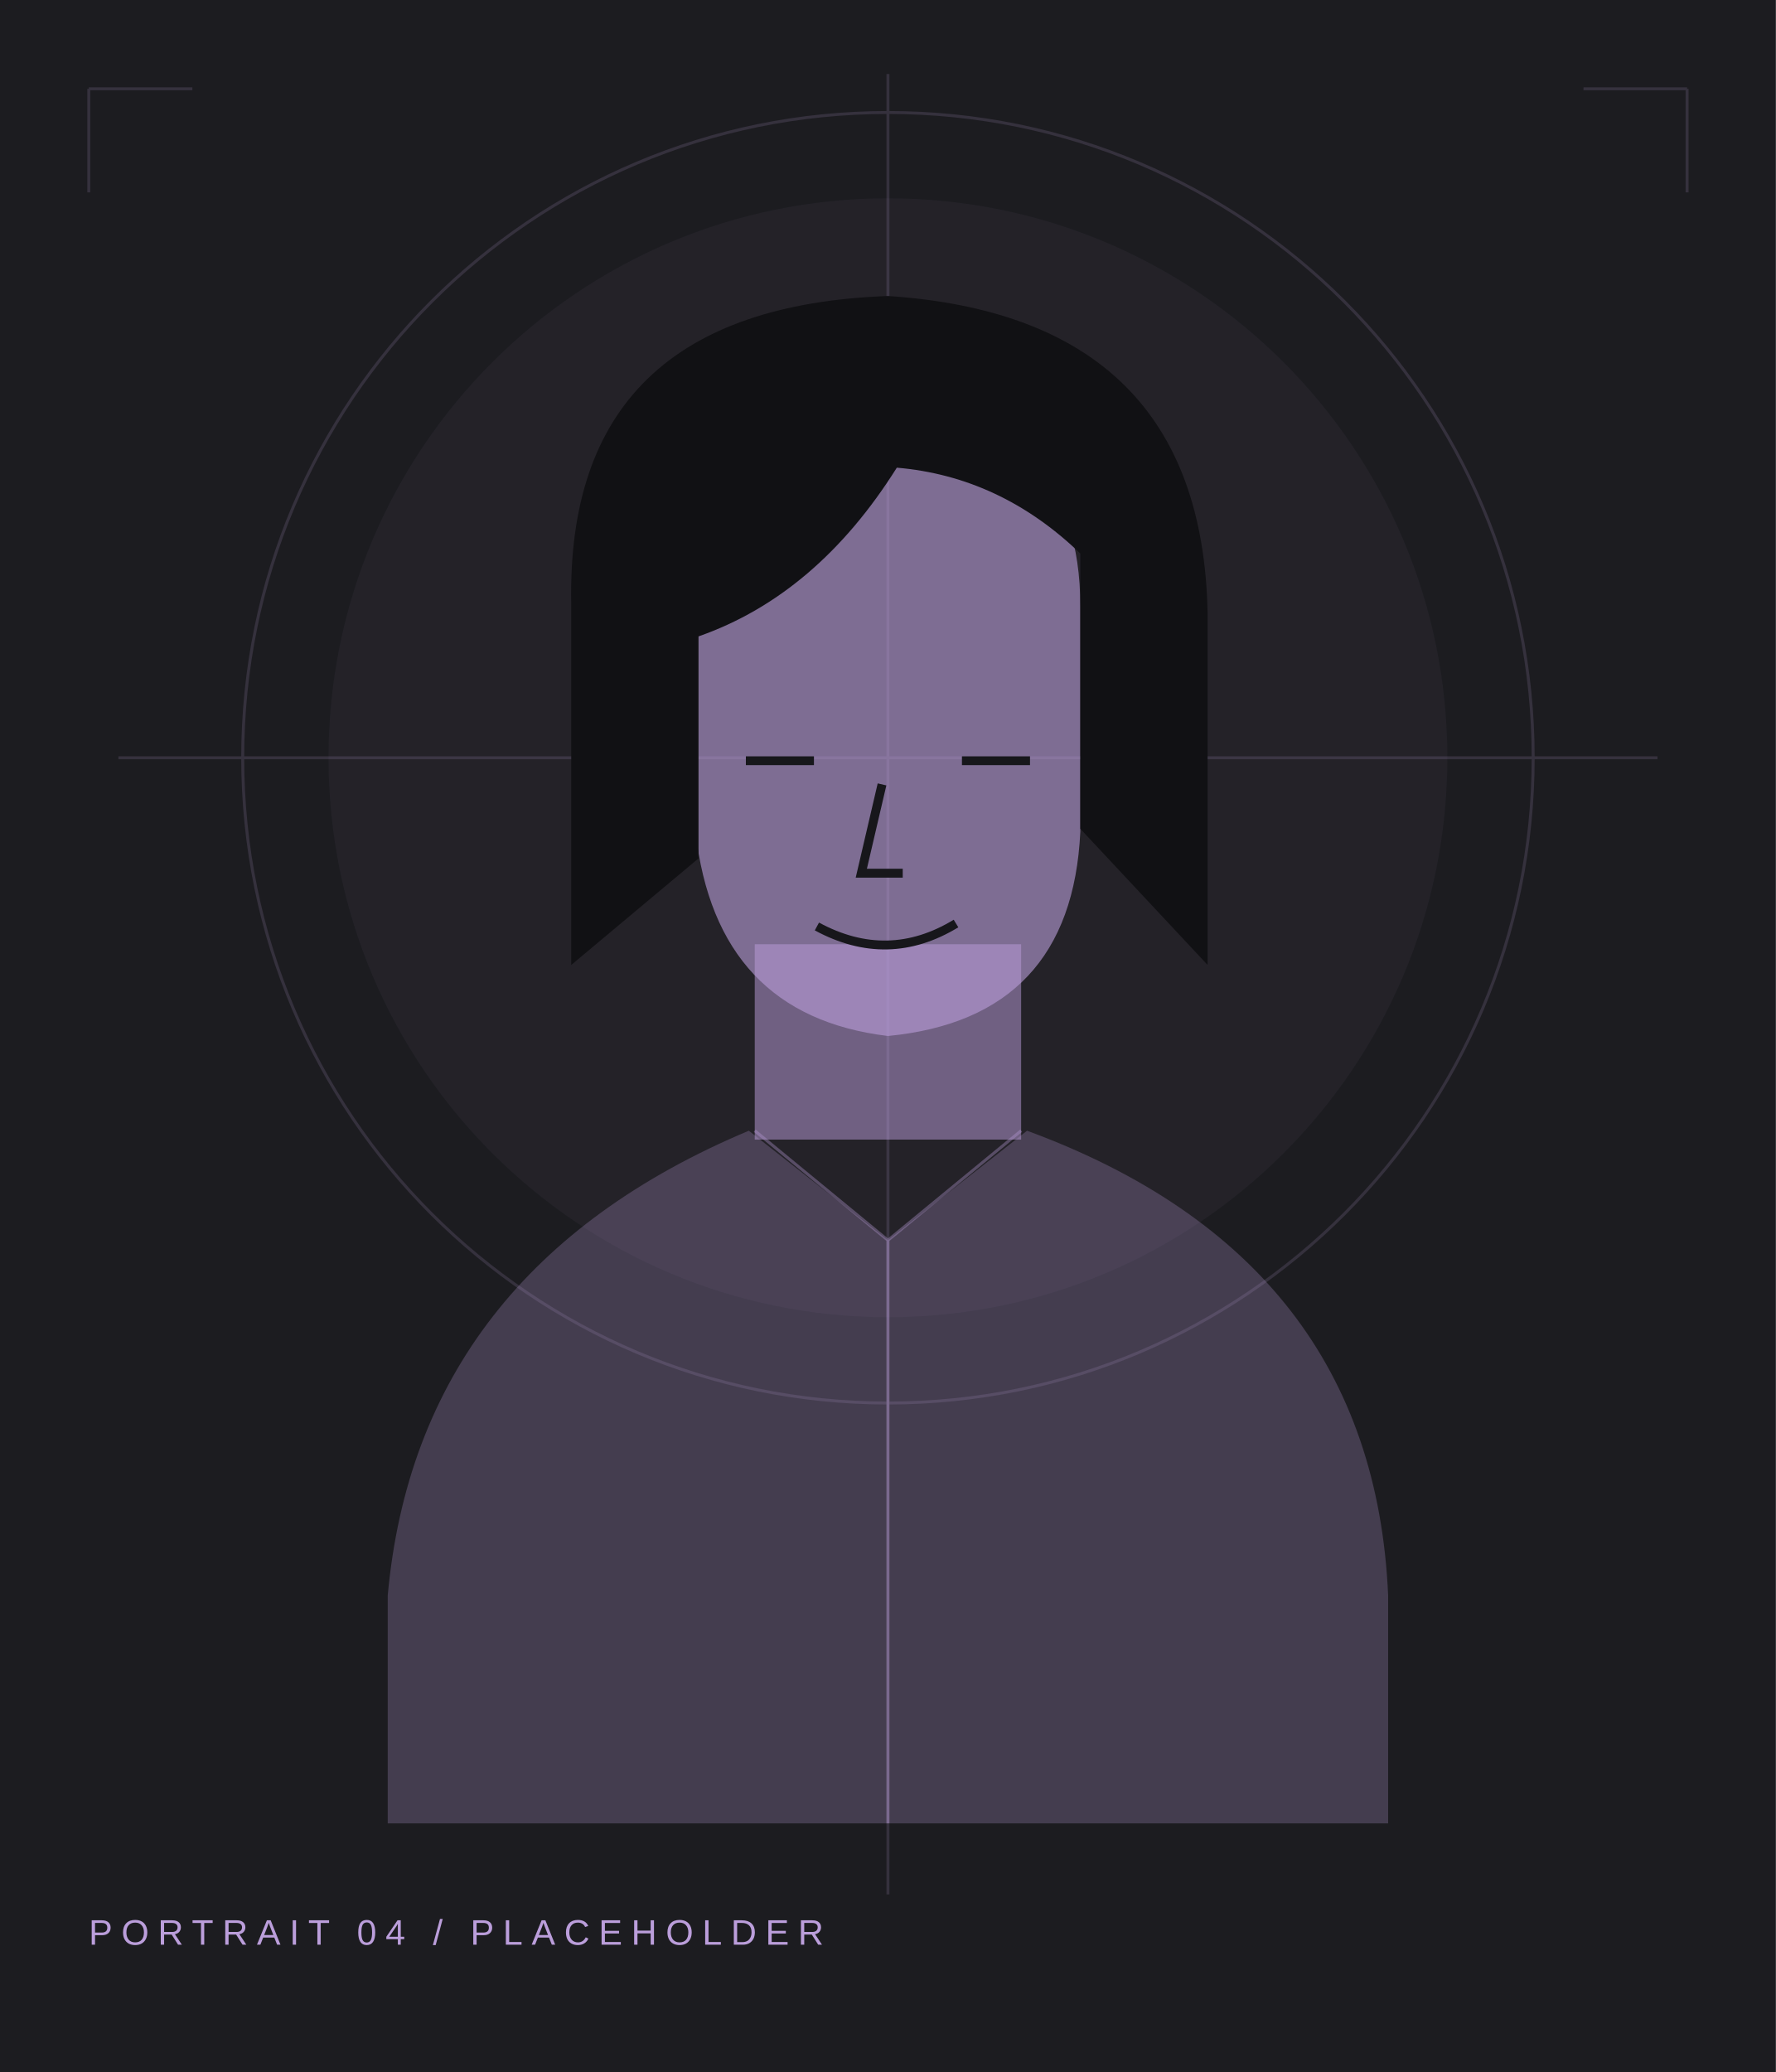
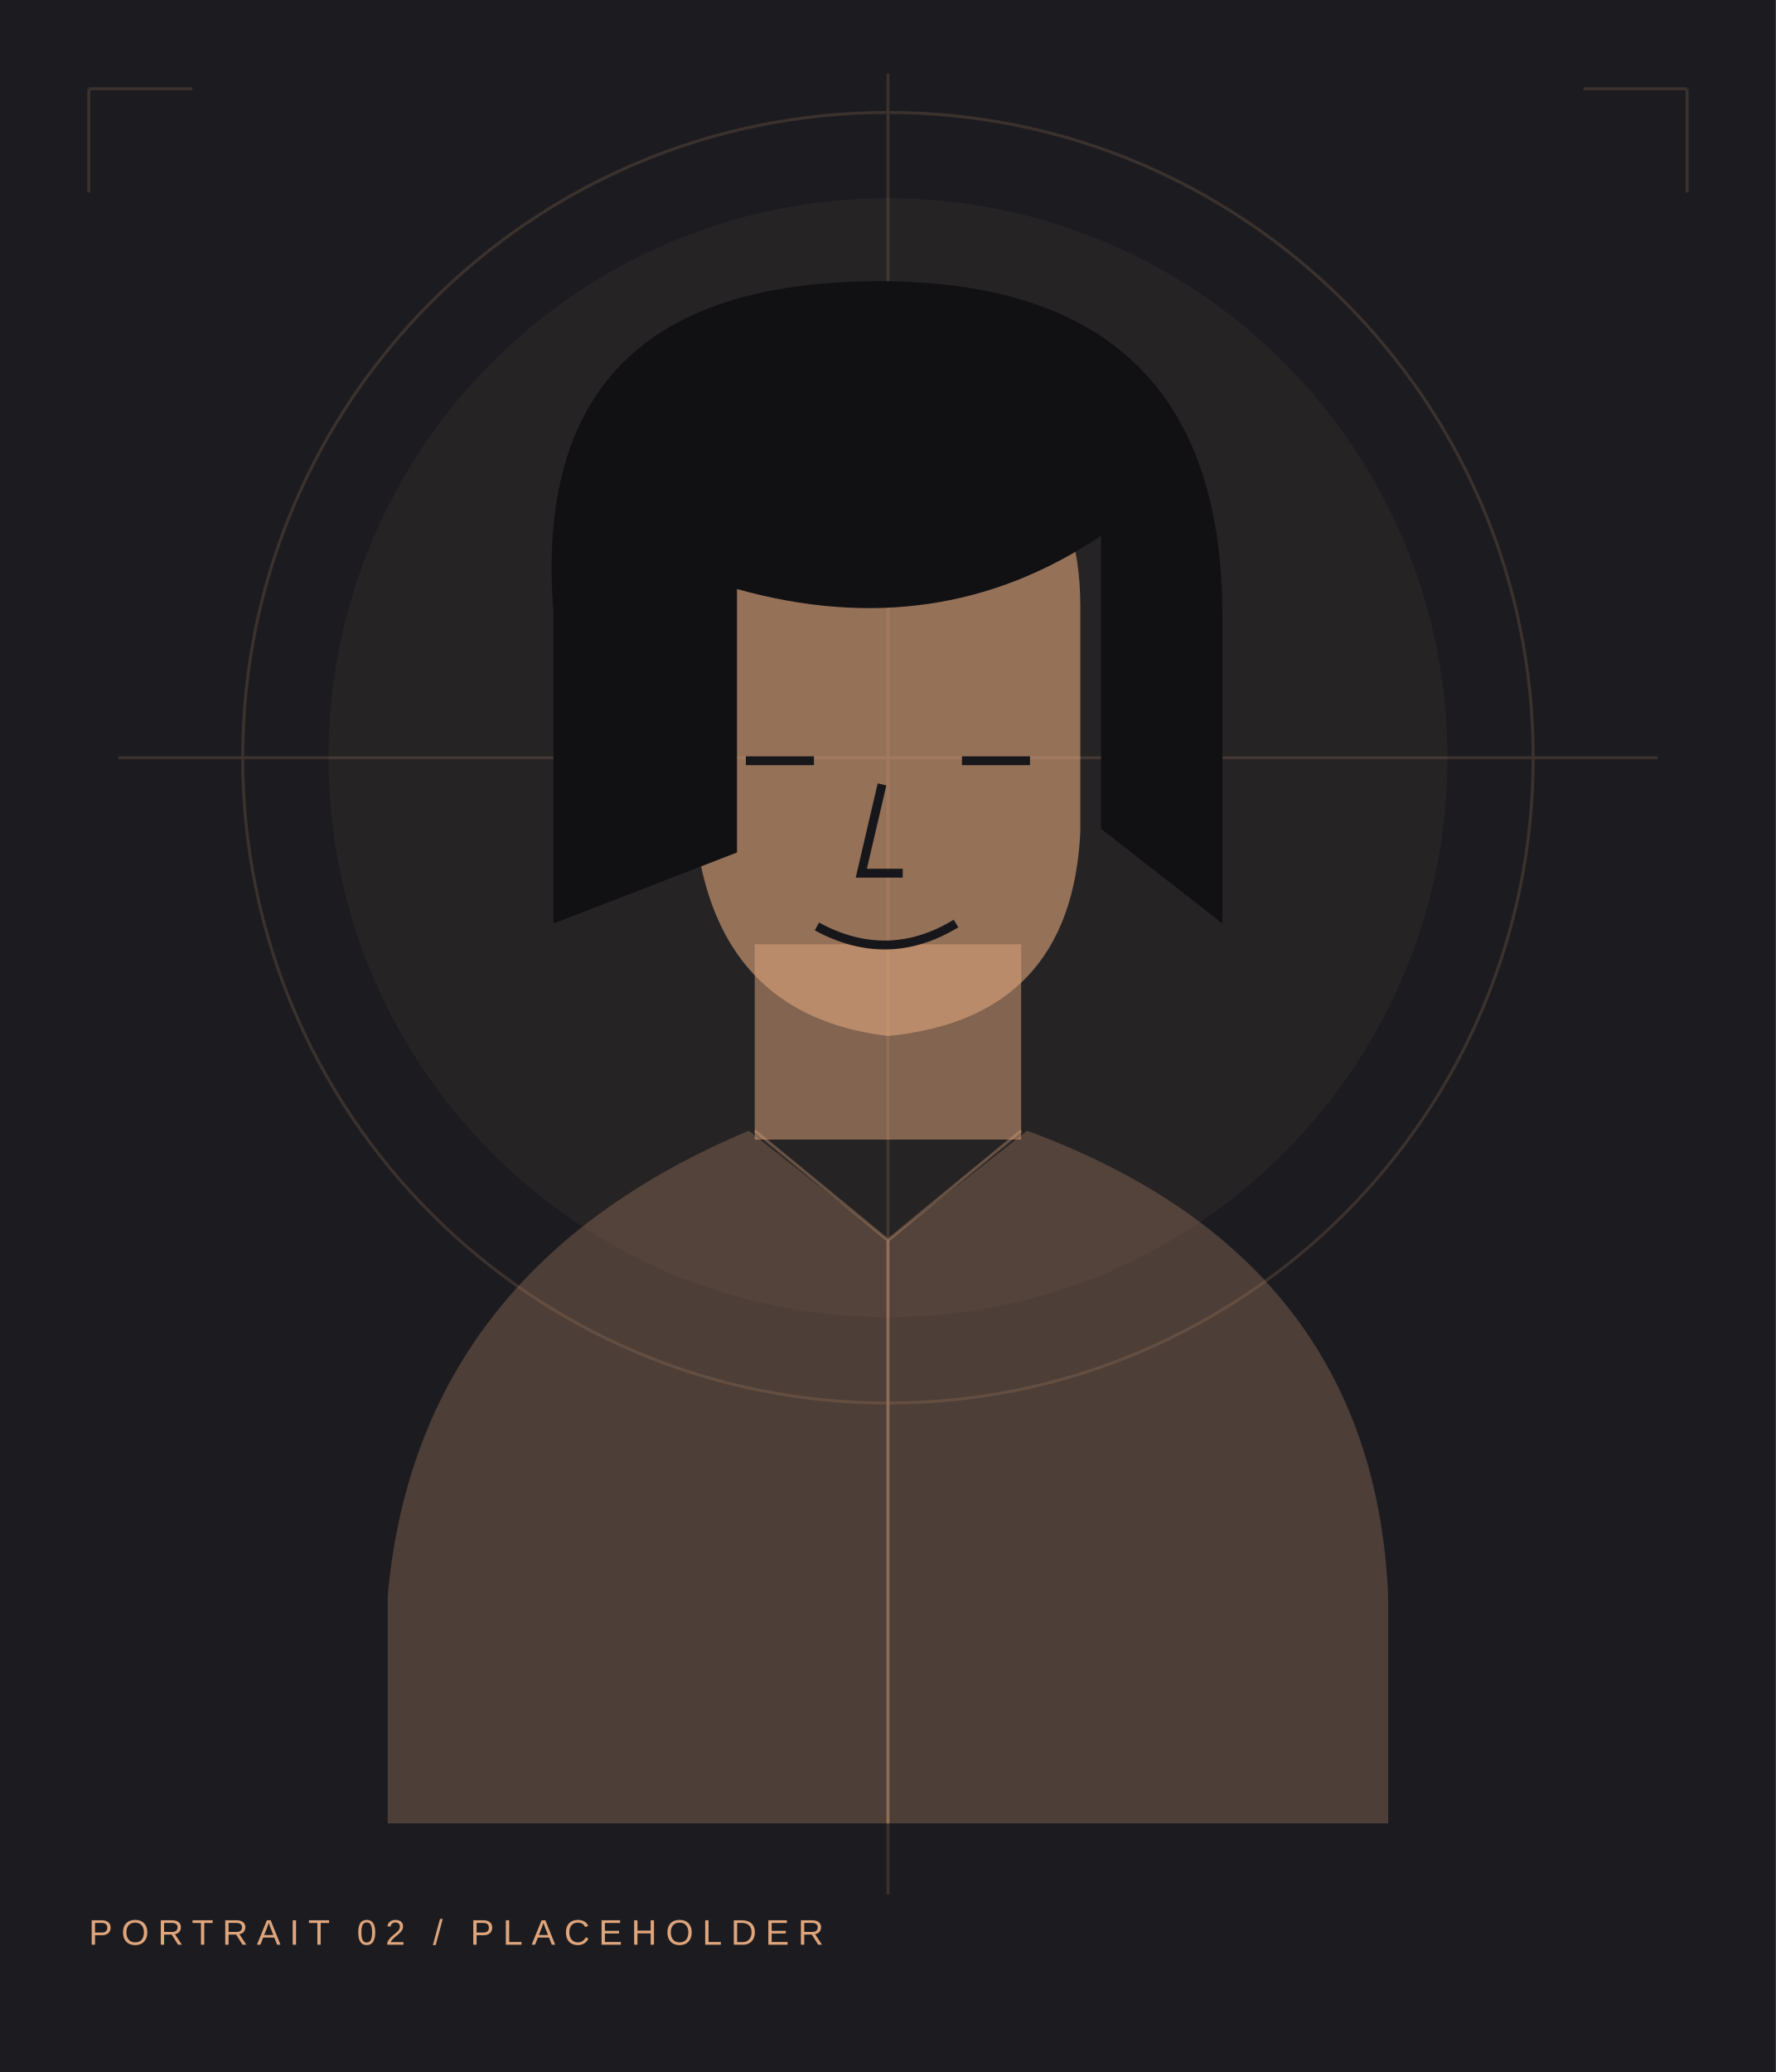
<svg xmlns="http://www.w3.org/2000/svg" width="600" height="700" viewBox="0 0 600 700">
  <rect width="600" height="700" fill="#1c1c20" />
-   <circle cx="300" cy="256" r="189" fill="#bb9edb" opacity=".05" />
-   <g fill="none" stroke="#bb9edb" opacity=".16">
+   <circle cx="300" cy="256" r="189" fill="#dfa57c" opacity=".05" />
+   <g fill="none" stroke="#dfa57c" opacity=".16">
    <circle cx="300" cy="256" r="218" />
    <path d="M300 25v615M40 256h520" />
    <path d="M30 30h35M30 30v35M570 30h-35M570 30v35" />
  </g>
-   <path d="M131 616v-77q10-110 122-157l47 37 47-37q117 43 122 157v77" fill="#bb9edb" opacity=".25" />
-   <path d="M255 319v66h90v-66" fill="#bb9edb" opacity=".5" />
-   <path d="M235 204q0-62 64-63 66 0 66 64v76q-3 63-65 69-58-7-65-69Z" fill="#bb9edb" opacity=".6" />
-   <path d="M193 326V204q-2-100 107-104 106 7 108 107v119l-43-46V187q-27-26-62-29-27 43-67 57v75Z" fill="#111114" />
+   <path d="M131 616v-77q10-110 122-157l47 37 47-37q117 43 122 157v77" fill="#dfa57c" opacity=".25" />
+   <path d="M255 319v66h90v-66" fill="#dfa57c" opacity=".5" />
+   <path d="M235 204q0-62 64-63 66 0 66 64v76q-3 63-65 69-58-7-65-69Z" fill="#dfa57c" opacity=".6" />
+   <path d="M187 312V207q-9-112 110-112 116 0 116 113v104l-41-32V181q-55 37-123 18v89Z" fill="#111114" />
  <g fill="none" stroke="#17171b" stroke-width="3">
    <path d="M252 257h23m50 0h23M298 265l-7 30h14m-29 18q24 13 47-1" />
  </g>
-   <path d="m255 382 45 37 45-37M300 419v197" fill="none" stroke="#bb9edb" opacity=".35" />
-   <text x="30" y="657" fill="#bb9edb" font-family="Arial,sans-serif" font-size="12" letter-spacing="3">PORTRAIT 04 / PLACEHOLDER</text>
+   <path d="m255 382 45 37 45-37M300 419v197" fill="none" stroke="#dfa57c" opacity=".35" />
+   <text x="30" y="657" fill="#dfa57c" font-family="Arial,sans-serif" font-size="12" letter-spacing="3">PORTRAIT 02 / PLACEHOLDER</text>
</svg>
